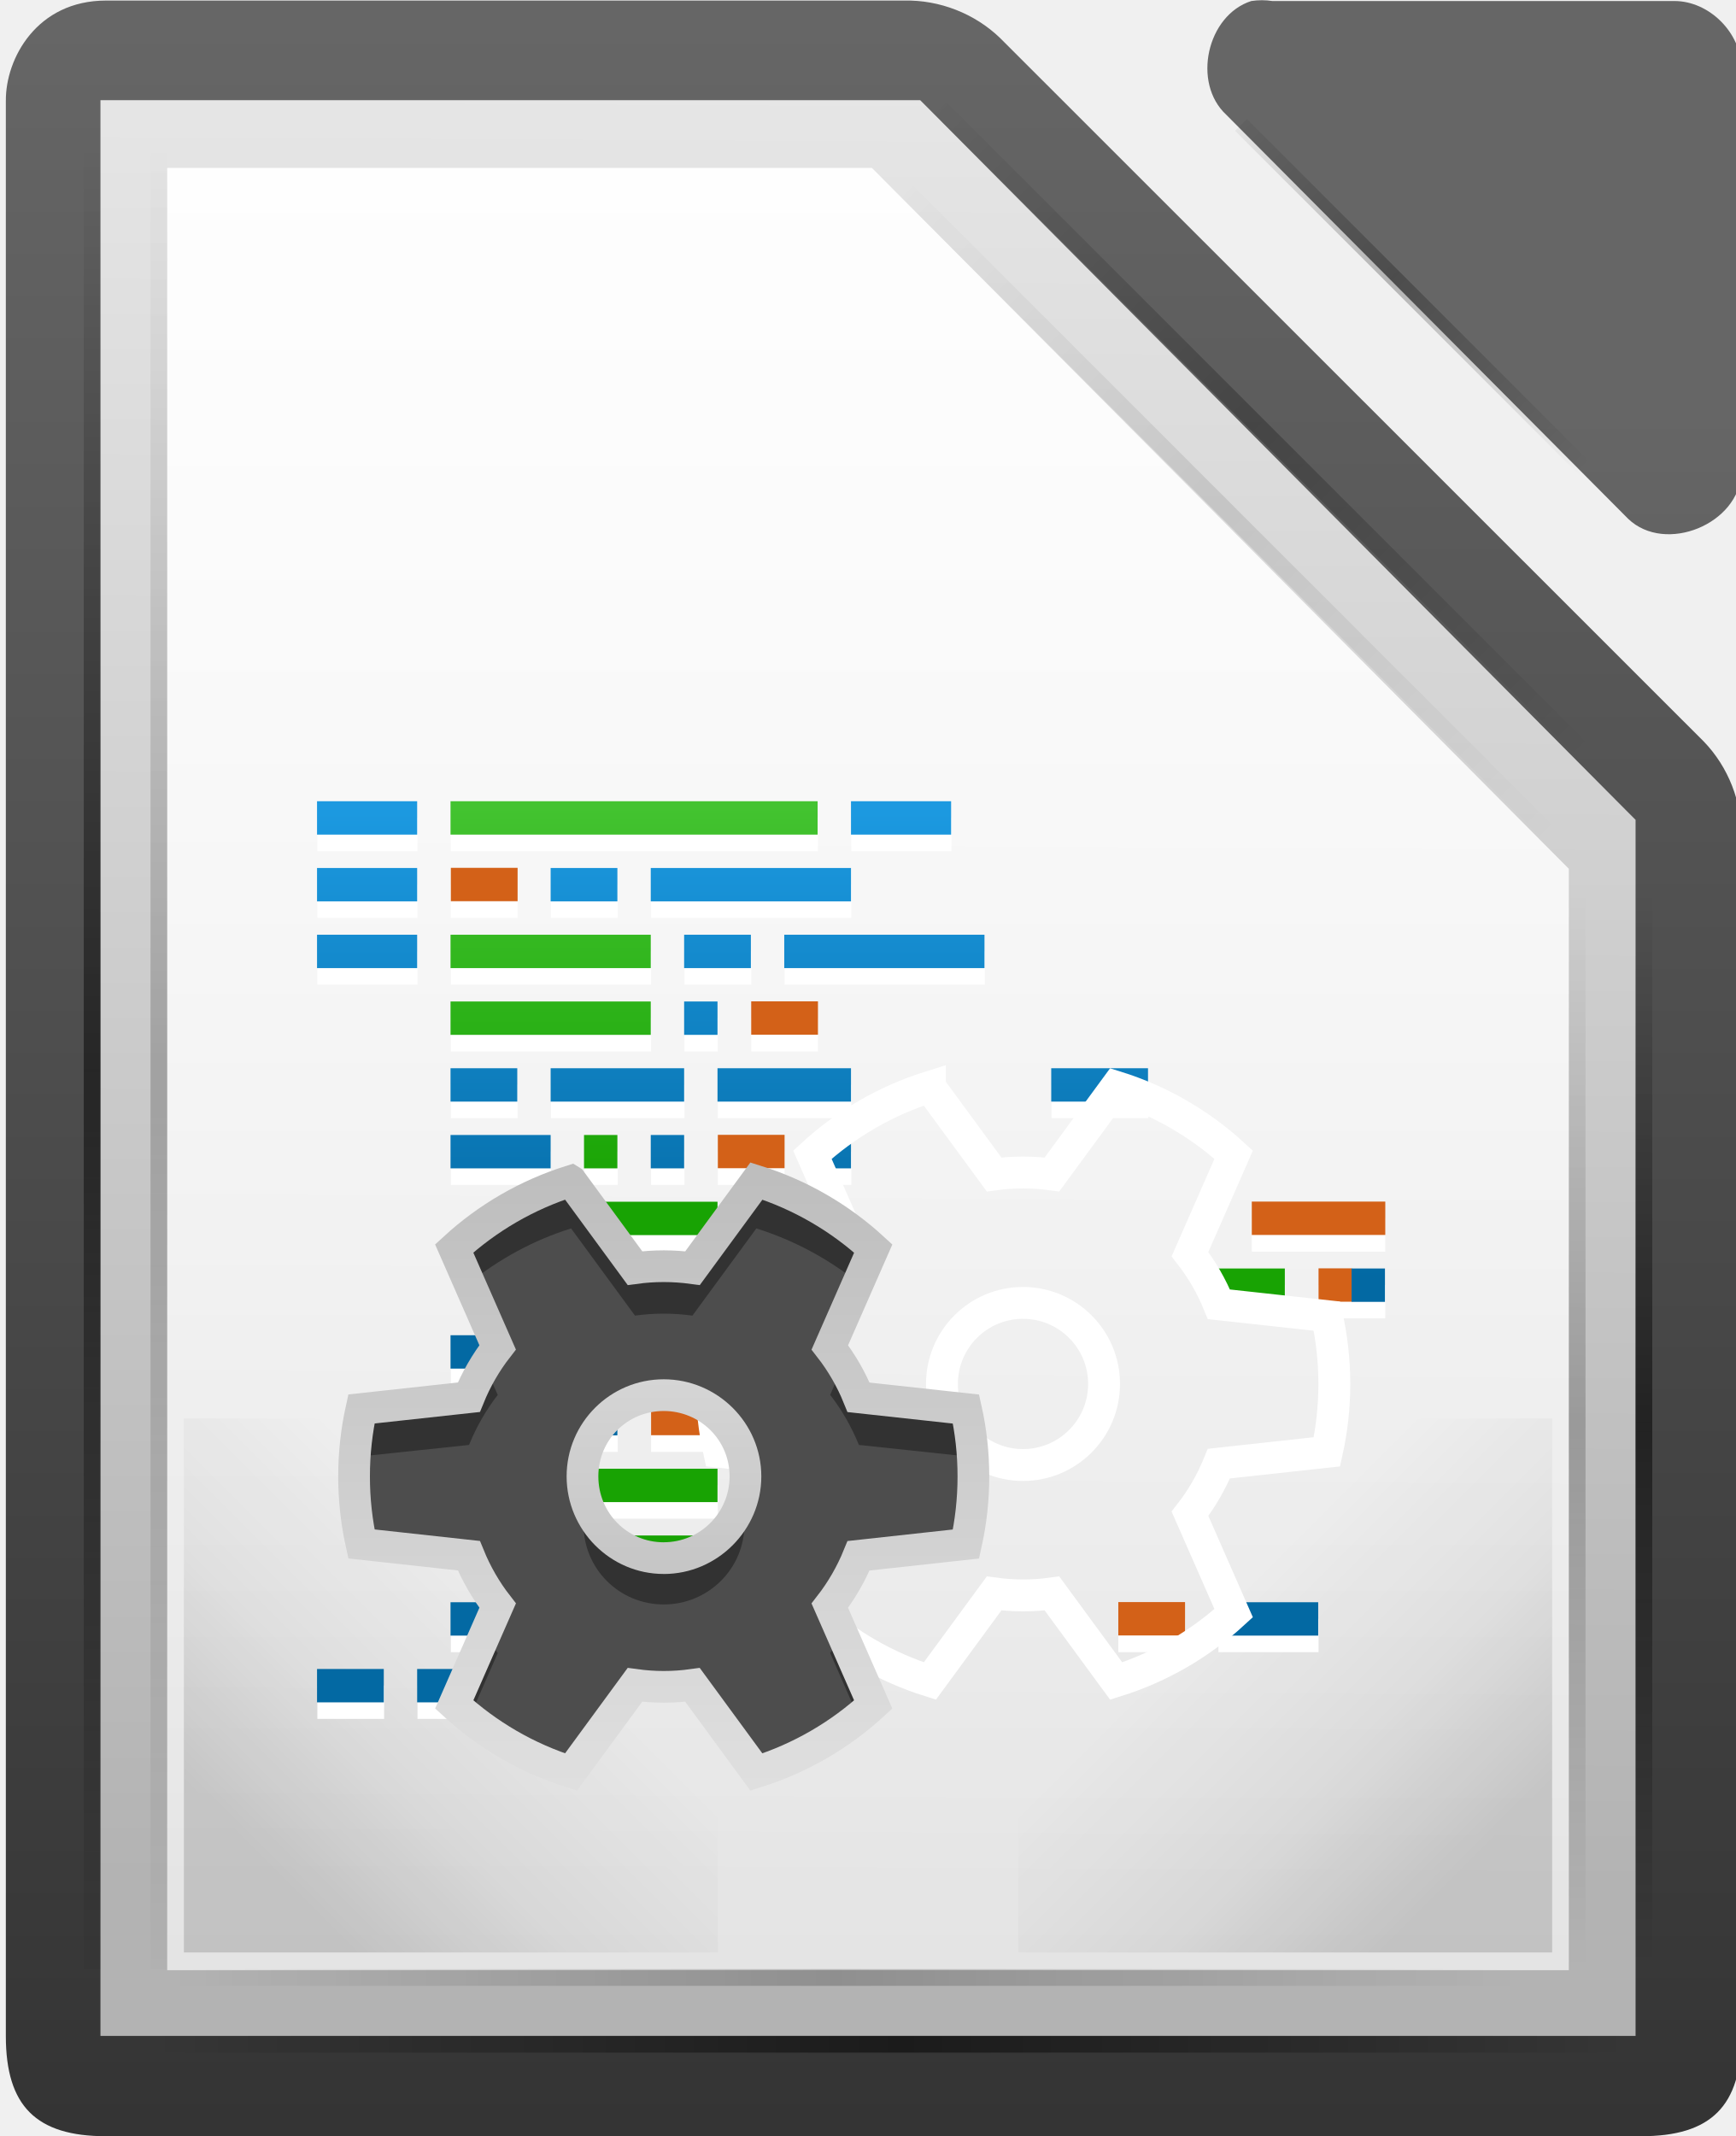
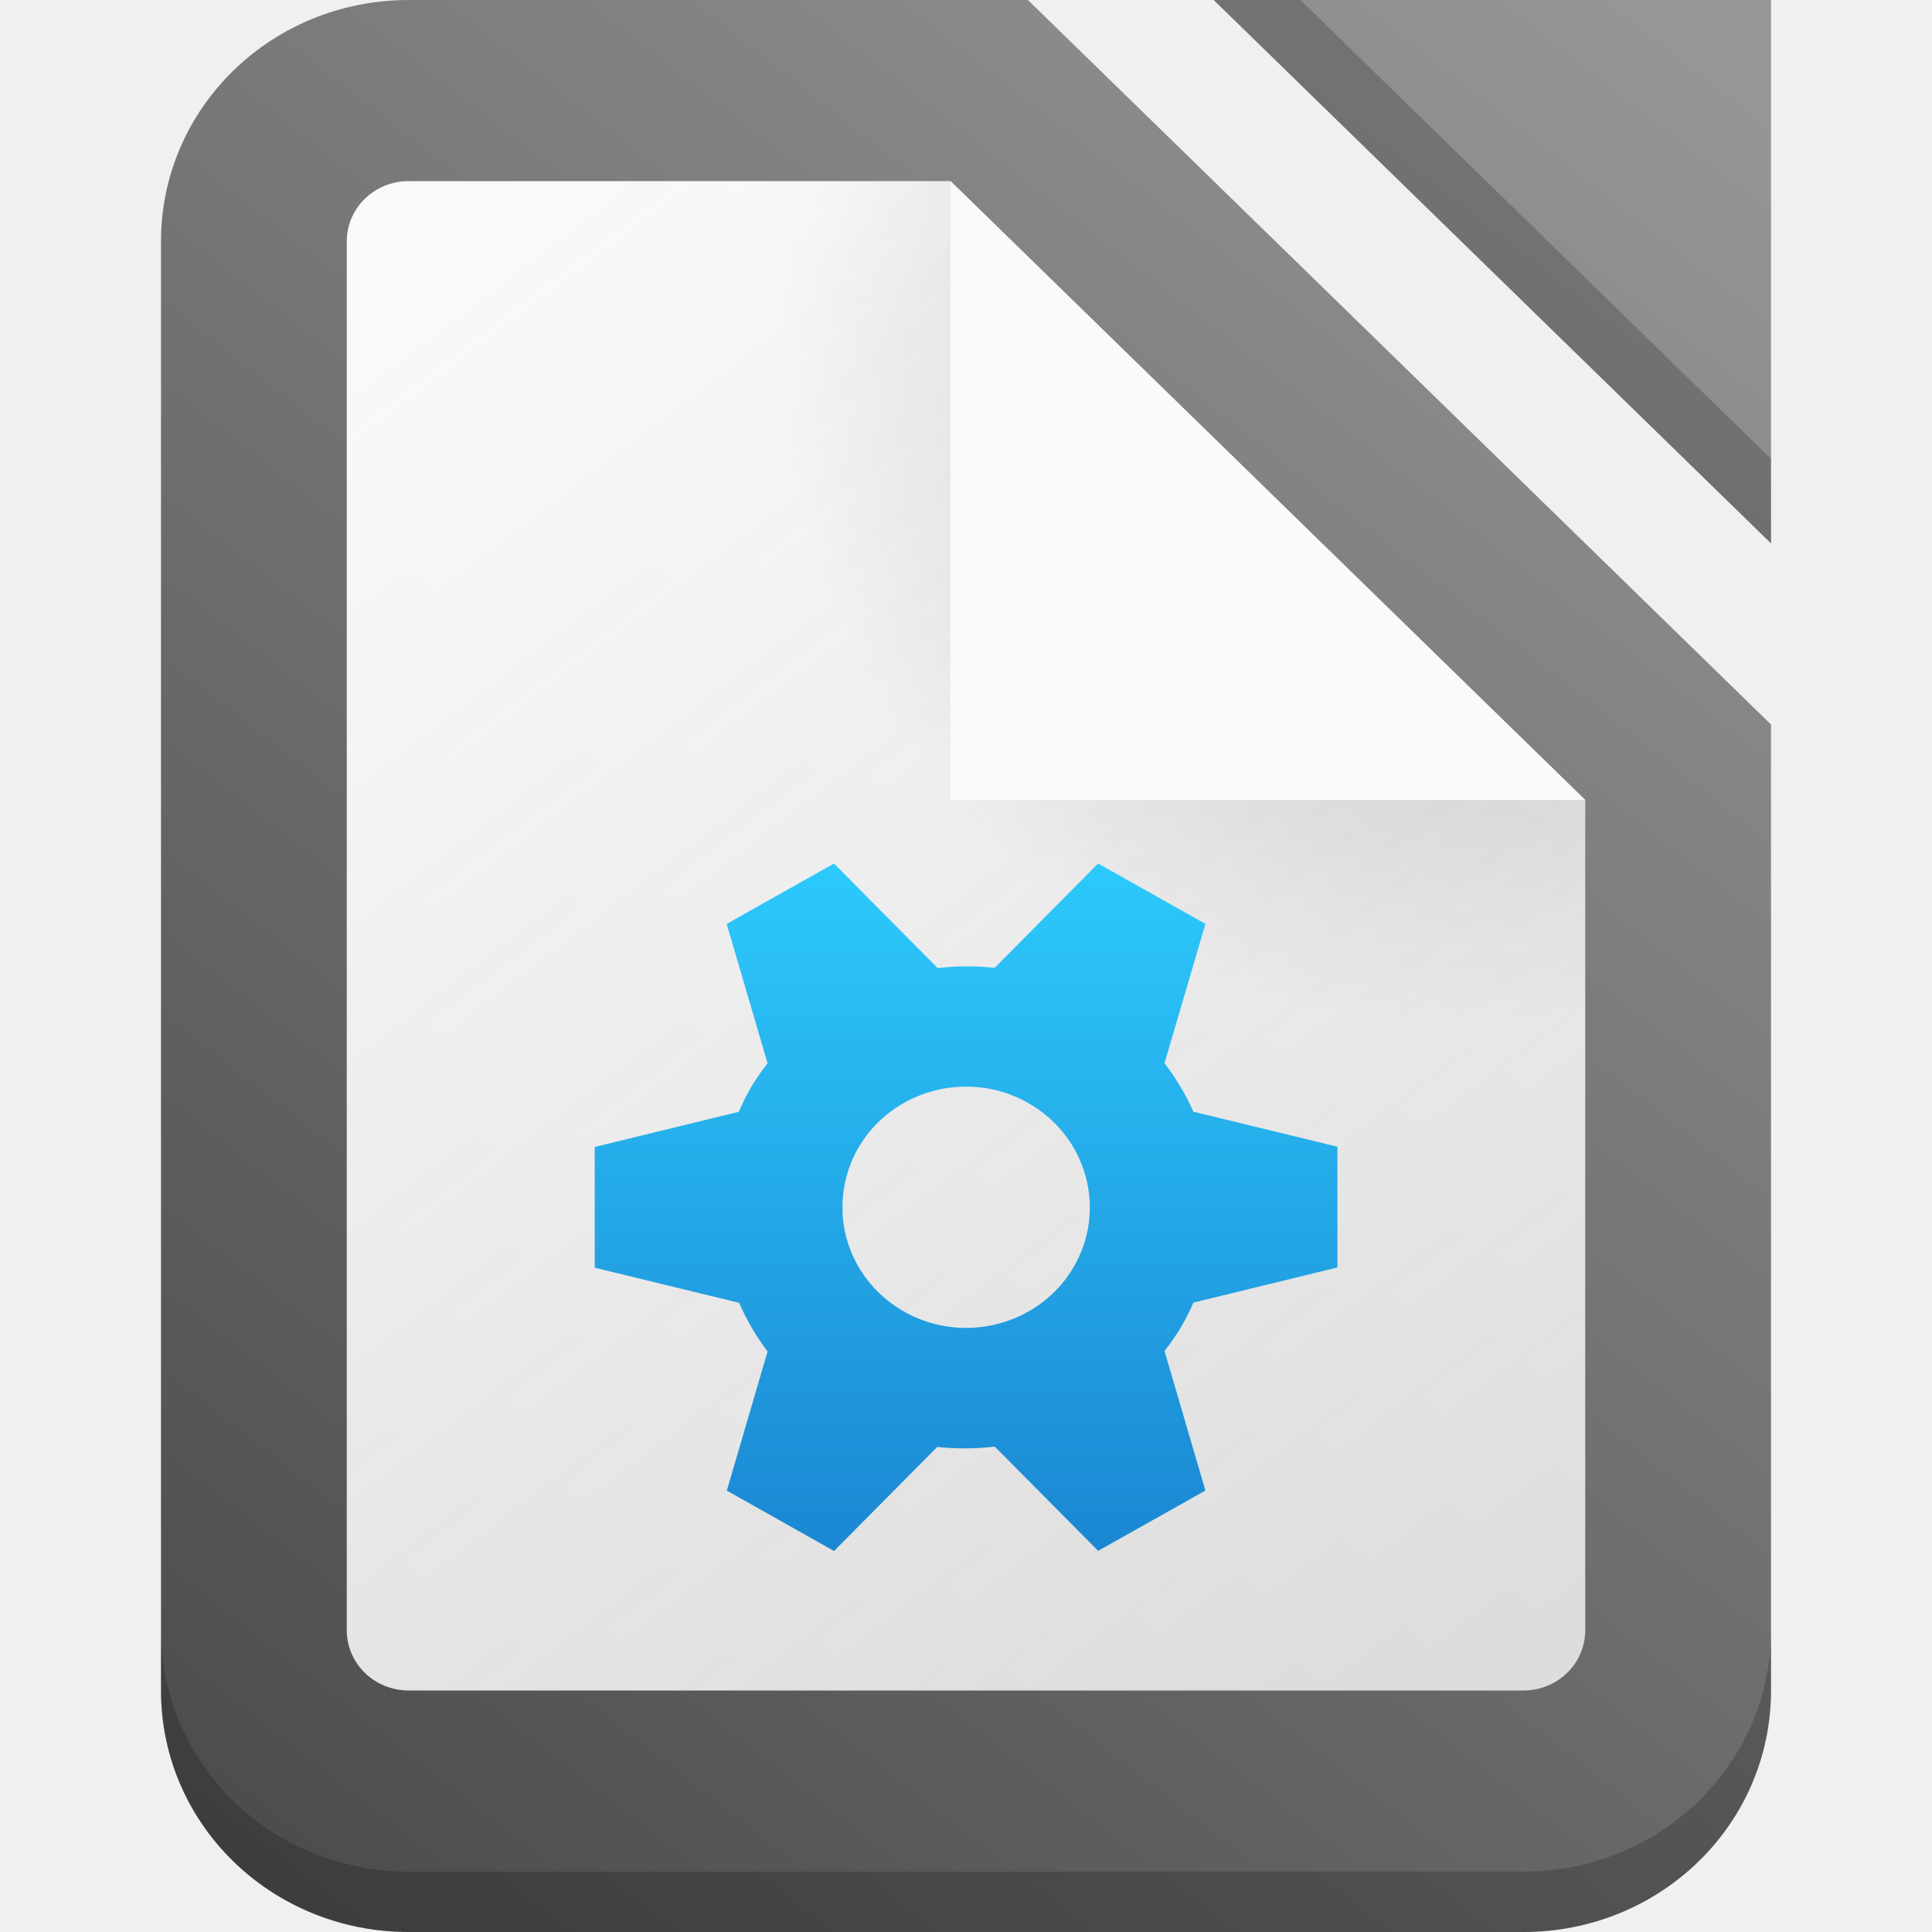
- <svg xmlns="http://www.w3.org/2000/svg" xmlns:xlink="http://www.w3.org/1999/xlink" width="208" height="256">
+ <svg xmlns="http://www.w3.org/2000/svg" width="24" height="24" version="1.1" viewBox="0 0 24 24">
  <defs>
-     <linearGradient id="aa">
-       <stop offset="0" stop-color="#43C330" />
-       <stop offset="1" stop-color="#18A303" />
+     <linearGradient id="c" x1="4" x2="28" y1="31" y2="1" gradientUnits="userSpaceOnUse">
+       <stop stop-color="#4b4b4b" offset="0" />
+       <stop stop-color="#969696" offset="1" />
    </linearGradient>
-     <linearGradient id="g">
-       <stop offset="0" stop-color="#B3B3B3" />
-       <stop offset="1" stop-color="#E6E6E6" />
+     <linearGradient id="b" x1="25" x2="7" y1="27" y2="4" gradientUnits="userSpaceOnUse">
+       <stop stop-color="#fafafa" stop-opacity=".797" offset="0" />
+       <stop stop-color="#fafafa" offset="1" />
    </linearGradient>
-     <linearGradient id="z">
-       <stop offset="0" stop-color="#FFF" />
-       <stop offset="1" stop-color="#00A0FC" stop-opacity="0" />
+     <radialGradient id="a" cx="24" cy="6" r="11" gradientTransform="rotate(180,24,6)" gradientUnits="userSpaceOnUse">
+       <stop stop-opacity=".202" offset="0" />
+       <stop stop-opacity="0" offset="1" />
+     </radialGradient>
+     <linearGradient id="d" x1="16" x2="16" y1="26" y2="14" gradientTransform="matrix(.76923 0 0 .75 -.30769 0)" gradientUnits="userSpaceOnUse">
+       <stop stop-color="#1a85d1" offset="0" />
+       <stop stop-color="#2dcbfd" offset="1" />
    </linearGradient>
-     <linearGradient id="x">
-       <stop offset="0" stop-color="#1C99E0" />
-       <stop offset="1" stop-color="#035482" />
-     </linearGradient>
-     <linearGradient id="A">
-       <stop offset="0" stop-color="#AADCF7" />
-       <stop offset="1" stop-color="#AADCF7" stop-opacity="0" />
-     </linearGradient>
-     <linearGradient id="ae">
-       <stop offset="0" stop-color="#FFF" stop-opacity=".65" />
-       <stop offset="1" stop-color="#FFF" stop-opacity=".949" />
-     </linearGradient>
-     <linearGradient id="e">
-       <stop offset="0" />
-       <stop offset="1" stop-color="#4D4D4D" />
-     </linearGradient>
-     <linearGradient id="ac">
-       <stop offset="0" stop-opacity="0" />
-       <stop offset=".493" />
-       <stop offset="1" stop-opacity="0" />
-     </linearGradient>
-     <linearGradient id="ab">
-       <stop offset="0" />
-       <stop offset=".455" stop-opacity=".361" />
-       <stop offset="1" stop-opacity="0" />
-     </linearGradient>
-     <linearGradient id="a">
-       <stop offset="0" stop-color="#18A303" />
-       <stop offset="1" stop-color="#106802" />
-     </linearGradient>
-     <linearGradient id="f">
-       <stop offset="0" stop-color="#666" />
-       <stop offset="1" stop-color="#333" />
-     </linearGradient>
-     <linearGradient id="af">
-       <stop offset="0" stop-color="#B3B3B3" />
-       <stop offset="1" stop-color="#E6E6E6" />
-     </linearGradient>
-     <linearGradient id="y">
-       <stop offset="0" stop-color="#63BBEE" />
-       <stop offset="1" stop-color="#AADCF7" />
-     </linearGradient>
-     <linearGradient id="h">
-       <stop offset="0" stop-color="gray" />
-       <stop offset="1" stop-color="#4D4D4D" />
-     </linearGradient>
-     <linearGradient id="Y">
-       <stop offset="0" stop-color="#1C99E0" />
-       <stop offset="1" stop-color="#0369A3" />
-     </linearGradient>
-     <linearGradient id="Z">
-       <stop offset="0" stop-color="#0369A3" />
-       <stop offset="1" stop-color="#023F62" />
-     </linearGradient>
-     <linearGradient id="ad">
-       <stop offset="0" stop-opacity="0" />
-       <stop offset=".493" />
-       <stop offset="1" stop-opacity="0" />
-     </linearGradient>
-     <linearGradient id="b">
-       <stop offset="0" stop-color="#A33E03" />
-       <stop offset="1" stop-color="#622502" />
-     </linearGradient>
-     <linearGradient id="c">
-       <stop offset="0" stop-color="#C99C00" />
-       <stop offset="1" stop-color="#876900" />
-     </linearGradient>
-     <linearGradient id="d">
-       <stop offset="0" stop-color="#8E03A3" />
-       <stop offset="1" stop-color="#530260" />
-     </linearGradient>
-     <linearGradient id="i">
-       <stop offset="0" stop-color="#0369A3" />
-       <stop offset="1" stop-color="#023F62" />
-     </linearGradient>
-     <linearGradient id="j">
-       <stop offset="0" stop-color="#0369A3" />
-       <stop offset="1" stop-color="#023F62" />
-     </linearGradient>
-     <linearGradient id="n">
-       <stop offset="0" stop-color="#666" />
-       <stop offset="1" stop-color="#333" />
-     </linearGradient>
-     <linearGradient id="k">
-       <stop offset="0" stop-color="#666" />
-       <stop offset="1" stop-color="#333" />
-     </linearGradient>
-     <linearGradient id="l">
-       <stop offset="0" stop-color="#0369A3" />
-       <stop offset="1" stop-color="#023F62" />
-     </linearGradient>
-     <linearGradient id="m">
-       <stop offset="0" stop-color="#0369A3" />
-       <stop offset="1" stop-color="#023F62" />
-     </linearGradient>
-     <linearGradient id="o">
-       <stop offset="0" stop-color="#18A303" />
-       <stop offset="1" stop-color="#106802" />
-     </linearGradient>
-     <linearGradient id="p">
-       <stop offset="0" stop-color="#A33E03" />
-       <stop offset="1" stop-color="#622502" />
-     </linearGradient>
-     <linearGradient id="t">
-       <stop offset="0" stop-color="#0369A3" />
-       <stop offset="1" stop-color="#023F62" />
-     </linearGradient>
-     <linearGradient id="r">
-       <stop offset="0" stop-color="#0369A3" />
-       <stop offset="1" stop-color="#023F62" />
-     </linearGradient>
-     <linearGradient id="s">
-       <stop offset="0" stop-color="#666" />
-       <stop offset="1" stop-color="#333" />
-     </linearGradient>
-     <linearGradient id="q">
-       <stop offset="0" stop-color="#666" />
-       <stop offset="1" stop-color="#333" />
-     </linearGradient>
-     <linearGradient id="u">
-       <stop offset="0" stop-color="#666" />
-       <stop offset="1" stop-color="#333" />
-     </linearGradient>
-     <linearGradient id="w">
-       <stop offset="0" stop-color="#323232" />
-       <stop offset="1" stop-color="#535353" />
-     </linearGradient>
-     <linearGradient id="v">
-       <stop offset="0" stop-color="#323232" />
-       <stop offset="1" stop-color="#535353" />
-     </linearGradient>
-     <linearGradient id="B">
-       <stop offset="0" stop-color="#FFF" stop-opacity=".588" />
-       <stop offset="1" stop-color="#FFF" stop-opacity=".863" />
-     </linearGradient>
-     <linearGradient id="C">
-       <stop offset="0" stop-color="gray" />
-       <stop offset="1" stop-color="#4D4D4D" />
-     </linearGradient>
-     <linearGradient id="D">
-       <stop offset="0" stop-color="gray" />
-       <stop offset="1" stop-color="#4D4D4D" />
-     </linearGradient>
-     <linearGradient id="E">
-       <stop offset="0" stop-color="#FFF" stop-opacity=".588" />
-       <stop offset="1" stop-color="#FFF" stop-opacity=".863" />
-     </linearGradient>
-     <linearGradient id="F">
-       <stop offset="0" stop-color="#B3B3B3" />
-       <stop offset="1" stop-color="#E6E6E6" />
-     </linearGradient>
-     <linearGradient id="G">
-       <stop offset="0" stop-color="#B3B3B3" />
-       <stop offset="1" stop-color="#E6E6E6" />
-     </linearGradient>
-     <linearGradient id="H">
-       <stop offset="0" stop-color="#B3B3B3" />
-       <stop offset="1" stop-color="#E6E6E6" />
-     </linearGradient>
-     <linearGradient id="I">
-       <stop offset="0" stop-color="#B3B3B3" />
-       <stop offset="1" stop-color="#E6E6E6" />
-     </linearGradient>
-     <linearGradient id="J">
-       <stop offset="0" stop-color="#B3B3B3" />
-       <stop offset="1" stop-color="#E6E6E6" />
-     </linearGradient>
-     <linearGradient id="K">
-       <stop offset="0" stop-color="#B3B3B3" />
-       <stop offset="1" stop-color="#E6E6E6" />
-     </linearGradient>
-     <linearGradient id="L">
-       <stop offset="0" stop-color="#B3B3B3" />
-       <stop offset="1" stop-color="#E6E6E6" />
-     </linearGradient>
-     <linearGradient id="M">
-       <stop offset="0" stop-color="gray" />
-       <stop offset="1" stop-color="#4D4D4D" />
-     </linearGradient>
-     <linearGradient id="N">
-       <stop offset="0" stop-color="gray" />
-       <stop offset="1" stop-color="#4D4D4D" />
-     </linearGradient>
-     <linearGradient id="O">
-       <stop offset="0" stop-color="#B3B3B3" />
-       <stop offset="1" stop-color="#E6E6E6" />
-     </linearGradient>
-     <linearGradient id="P">
-       <stop offset="0" stop-color="#B3B3B3" />
-       <stop offset="1" stop-color="#E6E6E6" />
-     </linearGradient>
-     <linearGradient id="Q">
-       <stop offset="0" stop-color="#B3B3B3" />
-       <stop offset="1" stop-color="#E6E6E6" />
-     </linearGradient>
-     <linearGradient id="R">
-       <stop offset="0" stop-color="#B3B3B3" />
-       <stop offset="1" stop-color="#E6E6E6" />
-     </linearGradient>
-     <linearGradient id="S">
-       <stop offset="0" stop-color="#FFF" stop-opacity=".588" />
-       <stop offset="1" stop-color="#FFF" stop-opacity=".863" />
-     </linearGradient>
-     <linearGradient id="T">
-       <stop offset="0" stop-color="#666" />
-       <stop offset="1" stop-color="#333" />
-     </linearGradient>
-     <linearGradient id="U">
-       <stop offset="0" stop-color="#666" />
-       <stop offset="1" stop-color="#333" />
-     </linearGradient>
-     <linearGradient id="V">
-       <stop offset="0" stop-color="#666" />
-       <stop offset="1" stop-color="#333" />
-     </linearGradient>
-     <linearGradient id="W">
-       <stop offset="0" stop-color="#666" />
-       <stop offset="1" stop-color="#333" />
-     </linearGradient>
-     <linearGradient id="X">
-       <stop offset="0" stop-color="#666" />
-       <stop offset="1" stop-color="#333" />
-     </linearGradient>
-     <linearGradient xlink:href="#Y" id="aY" gradientUnits="userSpaceOnUse" x1="4193.18" y1="-1118.004" x2="4193.18" y2="-1090.056" />
-     <linearGradient xlink:href="#Y" id="aZ" gradientUnits="userSpaceOnUse" x1="4193.18" y1="-1118.004" x2="4193.18" y2="-1090.056" />
-     <linearGradient xlink:href="#Y" id="ba" gradientUnits="userSpaceOnUse" x1="4193.18" y1="-1118.004" x2="4193.18" y2="-1090.056" />
-     <linearGradient xlink:href="#Y" id="bb" gradientUnits="userSpaceOnUse" x1="4193.18" y1="-1118.004" x2="4193.18" y2="-1090.056" />
-     <linearGradient xlink:href="#Y" id="bc" gradientUnits="userSpaceOnUse" x1="4193.18" y1="-1118.004" x2="4193.18" y2="-1090.056" />
-     <linearGradient xlink:href="#Y" id="bd" gradientUnits="userSpaceOnUse" x1="4193.18" y1="-1118.004" x2="4193.18" y2="-1090.056" />
-     <linearGradient xlink:href="#Y" id="be" gradientUnits="userSpaceOnUse" x1="4193.18" y1="-1118.004" x2="4193.18" y2="-1090.056" />
-     <linearGradient xlink:href="#Y" id="bf" gradientUnits="userSpaceOnUse" x1="4193.18" y1="-1118.004" x2="4193.18" y2="-1090.056" />
-     <linearGradient xlink:href="#Y" id="bg" gradientUnits="userSpaceOnUse" x1="4193.18" y1="-1118.004" x2="4193.18" y2="-1090.056" />
-     <linearGradient xlink:href="#Y" id="bh" gradientUnits="userSpaceOnUse" x1="4193.18" y1="-1118.004" x2="4193.18" y2="-1090.056" />
-     <linearGradient xlink:href="#Y" id="bi" gradientUnits="userSpaceOnUse" x1="4193.18" y1="-1118.004" x2="4193.18" y2="-1090.056" />
-     <linearGradient xlink:href="#Y" id="bj" gradientUnits="userSpaceOnUse" x1="4193.18" y1="-1118.004" x2="4193.18" y2="-1090.056" />
-     <linearGradient xlink:href="#Y" id="bk" gradientUnits="userSpaceOnUse" x1="4193.18" y1="-1118.004" x2="4193.18" y2="-1090.056" />
-     <linearGradient xlink:href="#Y" id="bl" gradientUnits="userSpaceOnUse" x1="4193.18" y1="-1118.004" x2="4193.18" y2="-1090.056" />
-     <linearGradient xlink:href="#Y" id="bm" gradientUnits="userSpaceOnUse" x1="4193.18" y1="-1118.004" x2="4193.18" y2="-1090.056" />
-     <linearGradient xlink:href="#Y" id="bn" gradientUnits="userSpaceOnUse" x1="4193.18" y1="-1118.004" x2="4193.18" y2="-1090.056" />
-     <linearGradient xlink:href="#Y" id="bo" gradientUnits="userSpaceOnUse" x1="4193.18" y1="-1118.004" x2="4193.18" y2="-1090.056" />
-     <linearGradient xlink:href="#Y" id="bp" gradientUnits="userSpaceOnUse" x1="4193.18" y1="-1118.004" x2="4193.18" y2="-1090.056" />
-     <linearGradient xlink:href="#Y" id="bq" gradientUnits="userSpaceOnUse" x1="4193.18" y1="-1118.004" x2="4193.18" y2="-1090.056" />
-     <linearGradient xlink:href="#Y" id="br" gradientUnits="userSpaceOnUse" x1="4193.18" y1="-1118.004" x2="4193.18" y2="-1090.056" />
-     <linearGradient xlink:href="#Y" id="bs" gradientUnits="userSpaceOnUse" x1="4193.18" y1="-1118.004" x2="4193.18" y2="-1090.056" />
-     <linearGradient xlink:href="#Y" id="bt" gradientUnits="userSpaceOnUse" x1="4193.18" y1="-1118.004" x2="4193.18" y2="-1090.056" />
-     <linearGradient xlink:href="#Y" id="bu" gradientUnits="userSpaceOnUse" x1="4193.18" y1="-1118.004" x2="4193.18" y2="-1090.056" />
-     <linearGradient xlink:href="#Y" id="bv" gradientUnits="userSpaceOnUse" x1="4193.18" y1="-1118.004" x2="4193.18" y2="-1090.056" />
-     <linearGradient xlink:href="#Y" id="bw" gradientUnits="userSpaceOnUse" x1="4193.18" y1="-1118.004" x2="4193.18" y2="-1090.056" />
-     <linearGradient xlink:href="#Y" id="bx" gradientUnits="userSpaceOnUse" x1="4193.18" y1="-1118.004" x2="4193.18" y2="-1090.056" />
-     <linearGradient xlink:href="#Y" id="by" gradientUnits="userSpaceOnUse" x1="4193.18" y1="-1118.004" x2="4193.18" y2="-1090.056" />
-     <linearGradient xlink:href="#Y" id="bz" gradientUnits="userSpaceOnUse" x1="4193.18" y1="-1118.004" x2="4193.18" y2="-1090.056" />
-     <linearGradient xlink:href="#Y" id="aX" gradientUnits="userSpaceOnUse" x1="4193.18" y1="-1118.004" x2="4193.18" y2="-1090.056" />
-     <linearGradient xlink:href="#Z" id="aW" gradientUnits="userSpaceOnUse" gradientTransform="matrix(.2 0 0 1 4159.4 -524.2)" x1="370" y1="-985.763" x2="370" y2="-933.638" />
-     <linearGradient xlink:href="#aa" id="aL" gradientUnits="userSpaceOnUse" x1="4179.038" y1="-1118.358" x2="4179.038" y2="-1094.717" />
-     <linearGradient xlink:href="#aa" id="aM" gradientUnits="userSpaceOnUse" x1="4179.038" y1="-1118.358" x2="4179.038" y2="-1094.717" />
-     <linearGradient xlink:href="#aa" id="aN" gradientUnits="userSpaceOnUse" x1="4179.038" y1="-1118.358" x2="4179.038" y2="-1094.717" />
-     <linearGradient xlink:href="#aa" id="aO" gradientUnits="userSpaceOnUse" x1="4179.038" y1="-1118.358" x2="4179.038" y2="-1094.717" />
-     <linearGradient xlink:href="#aa" id="aP" gradientUnits="userSpaceOnUse" x1="4179.038" y1="-1118.358" x2="4179.038" y2="-1094.717" />
-     <linearGradient xlink:href="#aa" id="aQ" gradientUnits="userSpaceOnUse" x1="4179.038" y1="-1118.358" x2="4179.038" y2="-1094.717" />
-     <linearGradient xlink:href="#aa" id="aR" gradientUnits="userSpaceOnUse" x1="4179.038" y1="-1118.358" x2="4179.038" y2="-1094.717" />
-     <linearGradient xlink:href="#aa" id="aS" gradientUnits="userSpaceOnUse" x1="4179.038" y1="-1118.358" x2="4179.038" y2="-1094.717" />
-     <linearGradient xlink:href="#aa" id="aT" gradientUnits="userSpaceOnUse" x1="4179.038" y1="-1118.358" x2="4179.038" y2="-1094.717" />
-     <linearGradient xlink:href="#aa" id="aU" gradientUnits="userSpaceOnUse" x1="4179.038" y1="-1118.358" x2="4179.038" y2="-1094.717" />
-     <linearGradient xlink:href="#aa" id="aV" gradientUnits="userSpaceOnUse" x1="4179.038" y1="-1118.358" x2="4179.038" y2="-1094.717" />
-     <linearGradient xlink:href="#aa" id="aK" gradientUnits="userSpaceOnUse" x1="4179.038" y1="-1118.358" x2="4179.038" y2="-1094.717" />
-     <linearGradient xlink:href="#ab" id="aJ" gradientUnits="userSpaceOnUse" gradientTransform="matrix(.8 0 0 .8 4219 -529)" x1="152" y1="-1192.638" x2="113.882" y2="-1230.756" />
-     <linearGradient xlink:href="#ac" id="aI" gradientUnits="userSpaceOnUse" gradientTransform="matrix(.8 0 0 2 -1573.2 -1960.4)" x1="-17" y1="-1194.638" x2="144" y2="-1194.638" />
-     <linearGradient xlink:href="#ac" id="aH" gradientUnits="userSpaceOnUse" gradientTransform="matrix(.8 0 0 2 -1573.2 -1952.4)" x1="-17" y1="-1194.638" x2="144" y2="-1194.638" />
-     <linearGradient xlink:href="#ac" id="aG" gradientUnits="userSpaceOnUse" gradientTransform="matrix(1.4 0 0 2 -1652.8 -1782.4)" x1="-17" y1="-1194.638" x2="144" y2="-1194.638" />
-     <linearGradient xlink:href="#ac" id="aF" gradientUnits="userSpaceOnUse" gradientTransform="matrix(1 0 0 2 4189.4 931.5)" x1="-17" y1="-1194.638" x2="144" y2="-1194.638" />
-     <linearGradient xlink:href="#ad" id="aE" gradientUnits="userSpaceOnUse" gradientTransform="matrix(.7 .7 -1.4 1.4 2548.2 -5.5)" x1="30.744" y1="-1194.638" x2="144" y2="-1194.638" />
-     <linearGradient xlink:href="#ab" id="aD" gradientUnits="userSpaceOnUse" gradientTransform="matrix(.8 0 0 .8 -4292.3 -529)" x1="152" y1="-1192.638" x2="113.882" y2="-1230.756" />
-     <linearGradient xlink:href="#ac" id="aC" gradientUnits="userSpaceOnUse" gradientTransform="matrix(1.1 0 0 2 -4328.2 3837)" x1="-17" y1="-1194.638" x2="144" y2="-1194.638" />
-     <linearGradient xlink:href="#ac" id="aB" gradientUnits="userSpaceOnUse" gradientTransform="matrix(1.4 0 0 2 -1652.8 -1774.4)" x1="-17" y1="-1194.638" x2="144" y2="-1194.638" />
-     <linearGradient xlink:href="#ac" id="aA" gradientUnits="userSpaceOnUse" gradientTransform="matrix(.7 .7 -1.4 1.4 2552.2 -15.5)" x1="30.744" y1="-1194.638" x2="144" y2="-1194.638" />
-     <linearGradient xlink:href="#ac" id="az" gradientUnits="userSpaceOnUse" gradientTransform="matrix(.7 .7 -1.4 1.4 2552.2 -49.5)" x1="78.822" y1="-1194.638" x2="144" y2="-1194.638" />
-     <linearGradient xlink:href="#ae" id="ay" gradientUnits="userSpaceOnUse" gradientTransform="matrix(8 0 0 8 2503.6 4583.3)" x1="209.063" y1="-755.388" x2="209.063" y2="-781.623" />
-     <linearGradient xlink:href="#af" id="ax" gradientUnits="userSpaceOnUse" gradientTransform="matrix(16 0 0 16 -513.6 -5573.6)" x1="294.343" y1="256.581" x2="294.418" y2="243.139" />
-     <linearGradient xlink:href="#f" id="av" gradientUnits="userSpaceOnUse" gradientTransform="matrix(8 0 0 8 2729.9 -8976.3)" x1="121.306" y1="976.378" x2="121.306" y2="992.424" />
-     <linearGradient xlink:href="#f" id="aw" gradientUnits="userSpaceOnUse" gradientTransform="matrix(8 0 0 8.1 2717.9 -9050.3)" x1="110.969" y1="976.3" x2="110.969" y2="992.375" />
-     <radialGradient xlink:href="#h" id="bA" gradientUnits="userSpaceOnUse" gradientTransform="matrix(.9 0 0 .9 239.9 -1970.8)" cx="4323.673" cy="680.79" fx="4323.673" fy="680.79" r="20.959" />
-     <linearGradient xlink:href="#g" id="bB" gradientUnits="userSpaceOnUse" gradientTransform="matrix(1 0 0 -1 69.9 -2455.3)" x1="4195.832" y1="-1105.1" x2="4195.832" y2="-1064.963" />
-     <linearGradient gradientTransform="translate(-30.2 -287.3)" xlink:href="#g" id="bC" x1="4296.607" y1="-1115.3" x2="4296.607" y2="-1055.71" gradientUnits="userSpaceOnUse" />
-     <linearGradient xlink:href="#a" id="at" gradientUnits="userSpaceOnUse" x1="475" y1="-895.638" x2="475" y2="-848.638" />
  </defs>
-   <g transform="translate(-4151.6 1693.8)">
-     <use xlink:href="#au" transform="translate(1571)" width="5033" height="1085" opacity=".75" />
-     <text y="-1109.14" x="382.125" font-size="8" font-family="Sans" />
+   <g transform="matrix(.76923 0 0 .75 -.30769 0)" fill-rule="evenodd">
+     <path d="m7 0c-2.216 0-4 1.784-4 4v24c0 2.216 1.784 4 4 4h18c2.216 0 4-1.784 4-4v-16l-12-12zm13 0 9 9v-9z" fill="url(#c)" stroke-linecap="square" />
+     <g stroke-linecap="square">
+       <path d="m3 27v1c0 2.216 1.784 4 4 4h18c2.216 0 4-1.784 4-4v-1c0 2.216-1.784 4-4 4h-18c-2.216 0-4-1.784-4-4z" fill-opacity=".199" />
+       <path d="m20 0h1.4l7.6 7.6v1.4z" fill-opacity=".201" />
+     </g>
+     <path d="m7 3c-0.554 0-1 0.446-1 1v23c0 0.554 0.446 1 1 1h18c0.554 0 1-0.446 1-1v-13.75l-10.25-10.25z" fill="url(#b)" />
+     <path d="m13.424 3a11 11 0 0 0-0.424 3 11 11 0 0 0 11 11 11 11 0 0 0 2-0.205v-3.545l-10.25-10.25h-2.326z" fill="url(#a)" fill-rule="evenodd" stroke-linecap="square" stroke-width="2" />
+     <path d="m15.75 3 10.25 10.25h-10.25z" fill="#fafafa" />
  </g>
-   <g font-family="Andale Mono">
-     <path d="M3618-1160.617v115.98c.002 4.19 1.813 6 6.002 6h92.007c4.188 0 6-1.81 6-6v-71.826c.047-2.112-.78-4.23-2.25-5.75l-42.168-42.153c-1.518-1.47-3.637-2.298-5.75-2.25h-47.84c-4.152 0-6.02 3.486-6 6z" style="line-height:normal;text-indent:0pt;text-align:start;text-decoration-line:none;text-transform:none" overflow="visible" fill="url(#av)" transform="matrix(2 0 0 2 -7235.3 2333.3)" />
-     <path d="M3692.642-1166.59c-2.663.853-3.56 4.907-1.506 6.813l24.097 24.224c2.227 2.12 6.66.306 6.778-2.776v-24.223c0-2.113-1.912-4.036-4.015-4.037h-24.098c-.415-.064-.84-.064-1.255 0z" style="line-height:normal;text-indent:0pt;text-align:start;text-decoration-line:none;text-transform:none" overflow="visible" fill="url(#aw)" transform="matrix(2 0 0 2 -7235.3 2333.3)" />
-   </g>
-   <path d="M4163.64-1681.795v232h184v-145.75l-1.25-1.25-83.5-84-1-1h-98.25z" style="line-height:normal;text-indent:0pt;text-align:start;text-decoration-line:none;text-transform:none" font-family="Andale Mono" overflow="visible" fill="url(#ax)" transform="translate(-4151.6 1693.8)" />
-   <path d="M4171.64-1673.674h84.47l83.53 84v132h-168v-216z" fill="url(#ay)" transform="translate(-4151.6 1693.8)" />
-   <path d="M4301.054-1679.534l47.324 47.324-1.414 1.415-47.324-47.325 1.414-1.414z" overflow="visible" opacity=".25" fill="url(#az)" transform="translate(-4151.6 1693.8)" />
-   <path d="M4265.054-1681.534l83.324 83.324-1.414 1.415-83.324-83.325 1.414-1.414z" overflow="visible" opacity=".25" fill="url(#aA)" transform="translate(-4151.6 1693.8)" />
-   <path transform="rotate(90 -2922.7 -1228.9)" overflow="visible" opacity=".5" fill="url(#aB)" d="M-1675.796-4163.64h218v2h-218z" />
-   <path transform="rotate(180 -2075.8 846.9)" overflow="visible" opacity=".5" fill="url(#aC)" d="M-4347.64 1447.795h184v2h-184z" />
-   <path transform="matrix(-1 0 0 1 -4151.6 1693.8)" overflow="visible" opacity=".15" fill="url(#aD)" d="M-4237.64-1523.796h64v64h-64z" />
-   <path d="M4261.054-1671.534l83.324 83.324-1.414 1.415-83.324-83.325 1.414-1.414z" overflow="visible" opacity=".1" fill="url(#aE)" transform="translate(-4151.6 1693.8)" />
-   <path overflow="visible" opacity=".2" fill="url(#aF)" d="M4171.64-1457.796h167.994v2H4171.64z" transform="translate(-4151.6 1693.8)" />
-   <path transform="rotate(90 -2922.7 -1228.9)" overflow="visible" opacity=".2" fill="url(#aG)" d="M-1675.796-4171.64h218v2h-218z" />
-   <path transform="rotate(90 -2922.7 -1228.9)" overflow="visible" opacity=".2" fill="url(#aH)" d="M-1586.795-4341.64h129v2h-129z" />
-   <path transform="rotate(90 -2922.7 -1228.9)" overflow="visible" opacity=".5" fill="url(#aI)" d="M-1586.795-4349.64h129v2h-129z" />
-   <path overflow="visible" opacity=".15" fill="url(#aJ)" d="M4273.64-1523.796h64v64h-64z" transform="translate(-4151.6 1693.8)" />
-   <path overflow="visible" fill="#fff" d="M94.04 114.01h24v4h-24zM38.04 98.01h12v4h-12zM54.04 98.01h44v4h-44zM102.04 98.01h12v4h-12zM38.04 106.01h12v4h-12zM54.04 106.01h8v4h-8zM66.04 106.01h8v4h-8zM78.04 106.01h24v4h-24zM38.04 114.01h12v4h-12zM54.04 114.01h24v4h-24zM82.04 114.01h8v4h-8zM54.04 122.01h24v4h-24zM70.04 146.01h16v4h-16zM78.04 138.01h4v4h-4zM90.04 122.01h8v4h-8zM54.04 130.01h8v4h-8zM66.04 130.01h16v4h-16zM86.04 130.01h16v4h-16zM126.04 130.01h11.6v4h-11.6zM54.04 138.01h12v4h-12zM70.04 138.01h4v4h-4zM98.04 138.01h4v4h-4zM86.04 138.01h8v4h-8zM82.04 122.01h4v4h-4zM90.04 146.005h4v4h-4zM70.04 154.01h16v4h-16zM150.04 146.01h16v4h-16zM162.04 154.01h4v4h-4zM158.04 154.01h4v4h-4zM146.04 154.01h8v4h-8zM54.04 162.01h16v4h-16zM74.04 162.01h4v4h-4zM54.04 170.01h4v4h-4zM70.04 170.01h4v4h-4zM62.04 170.01h4v4h-4zM78.04 170.01h8v4h-8zM70.04 178.01h16v4h-16zM90.04 178.01h4v4h-4zM70.04 186.01h16v4h-16zM90.04 186.01h4v4h-4zM54.04 194.01h8v4h-8zM66.04 194.01h4v4h-4zM38.04 202.01h8v4h-8zM50.04 202.01h8v4h-8zM86.04 194.01h12v4h-12zM74.04 194.01h8v4h-8zM146.04 194.01h12v4h-12zM134.04 194.01h8v4h-8z" />
-   <path overflow="visible" fill="#d36118" d="M54.04 104.01h8v4h-8zM90.04 120.01h8v4h-8zM86.04 136.01h8v4h-8zM150.04 144.01h16v4h-16zM158.04 152.01h4v4h-4zM78.04 168.01h8v4h-8z" />
-   <g transform="matrix(2 0 0 2 -8280 2333.3)" fill="url(#aK)">
-     <path overflow="visible" fill="url(#aL)" d="M4167-1118.636h22v2h-22z" />
-     <path overflow="visible" fill="url(#aM)" d="M4167-1110.636h12v2h-12z" />
-     <path overflow="visible" fill="url(#aN)" d="M4167-1106.636h12v2h-12z" />
-     <path overflow="visible" fill="url(#aO)" d="M4175-1094.636h8v2h-8z" />
-     <path overflow="visible" fill="url(#aP)" d="M4175-1098.636h2v2h-2z" />
-     <path overflow="visible" fill="url(#aQ)" d="M4175-1090.636h8v2h-8z" />
-     <path overflow="visible" fill="url(#aR)" d="M4213-1090.636h4v2h-4z" />
-     <path overflow="visible" fill="url(#aS)" d="M4177-1086.636h2v2h-2z" />
-     <path overflow="visible" fill="url(#aT)" d="M4171-1082.636h2v2h-2z" />
-     <path overflow="visible" fill="url(#aU)" d="M4175-1078.636h8v2h-8z" />
-     <path overflow="visible" fill="url(#aV)" d="M4175-1074.636h8v2h-8z" />
-   </g>
-   <path overflow="visible" fill="url(#aW)" d="M4241.64-1509.79h4v4h-4z" transform="translate(-4151.6 1693.8)" />
-   <path overflow="visible" fill="#d36118" d="M74.04 192.01h8v4h-8z" />
-   <g transform="matrix(2 0 0 2 -8280 2333.3)" fill="url(#aX)">
-     <path overflow="visible" fill="url(#aY)" d="M4187-1110.636h12v2h-12z" />
-     <path overflow="visible" fill="url(#aZ)" d="M4159-1118.636h6v2h-6z" />
-     <path overflow="visible" fill="url(#ba)" d="M4191-1118.636h6v2h-6z" />
-     <path overflow="visible" fill="url(#bb)" d="M4159-1114.636h6v2h-6z" />
-     <path overflow="visible" fill="url(#bc)" d="M4173-1114.636h4v2h-4z" />
-     <path overflow="visible" fill="url(#bd)" d="M4179-1114.636h12v2h-12z" />
-     <path overflow="visible" fill="url(#be)" d="M4159-1110.636h6v2h-6z" />
-     <path overflow="visible" fill="url(#bf)" d="M4181-1110.636h4v2h-4z" />
-     <path overflow="visible" fill="url(#bg)" d="M4179-1098.636h2v2h-2z" />
-     <path overflow="visible" fill="url(#bh)" d="M4167-1102.636h4v2h-4z" />
-     <path overflow="visible" fill="url(#bi)" d="M4173-1102.636h8v2h-8z" />
-     <path overflow="visible" fill="url(#bj)" d="M4183-1102.636h8v2h-8z" />
-     <path overflow="visible" fill="url(#bk)" d="M4203-1102.636h5.8v2h-5.8z" />
-     <path overflow="visible" fill="url(#bl)" d="M4167-1098.636h6v2h-6z" />
-     <path overflow="visible" fill="url(#bm)" d="M4189-1098.636h2v2h-2z" />
-     <path overflow="visible" fill="url(#bn)" d="M4181-1106.636h2v2h-2z" />
-     <path overflow="visible" fill="url(#bo)" d="M4185-1094.638h2v2h-2z" />
-     <path overflow="visible" fill="url(#bp)" d="M4221-1090.636h2v2h-2z" />
-     <path overflow="visible" fill="url(#bq)" d="M4167-1086.636h8v2h-8z" />
-     <path overflow="visible" fill="url(#br)" d="M4167-1082.636h2v2h-2z" />
-     <path overflow="visible" fill="url(#bs)" d="M4175-1082.636h2v2h-2z" />
-     <path overflow="visible" fill="url(#bt)" d="M4185-1078.636h2v2h-2z" />
-     <path overflow="visible" fill="url(#bu)" d="M4167-1070.636h4v2h-4z" />
-     <path overflow="visible" fill="url(#bv)" d="M4173-1070.636h2v2h-2z" />
-     <path overflow="visible" fill="url(#bw)" d="M4159-1066.636h4v2h-4z" />
-     <path overflow="visible" fill="url(#bx)" d="M4165-1066.636h4v2h-4z" />
-     <path overflow="visible" fill="url(#by)" d="M4183-1070.636h6v2h-6z" />
-     <path overflow="visible" fill="url(#bz)" d="M4213-1070.636h6v2h-6z" />
-   </g>
-   <path overflow="visible" fill="#d36118" d="M134.04 192.01h8v4h-8z" />
-   <path d="M111.452 130.263c-5.298 1.66-10.09 4.463-14.08 8.13l5.236 11.916c-1.417 1.82-2.584 3.84-3.467 6.01l-12.943 1.416c-.582 2.616-.89 5.34-.89 8.13 0 2.793.308 5.516.89 8.132l12.944 1.417c.884 2.17 2.05 4.19 3.468 6.01l-5.236 11.915c3.99 3.666 8.782 6.472 14.08 8.13l7.7-10.497c1.133.155 2.292.238 3.467.238 1.175 0 2.333-.08 3.466-.237l7.7 10.498c5.3-1.658 10.09-4.462 14.08-8.13l-5.236-11.915c1.418-1.82 2.584-3.84 3.467-6.01l12.945-1.417c.58-2.616.89-5.34.89-8.13 0-2.792-.31-5.516-.89-8.132l-12.945-1.417c-.883-2.17-2.05-4.19-3.467-6.01l5.236-11.916c-3.99-3.668-8.78-6.472-14.08-8.13l-7.7 10.497c-1.133-.154-2.29-.237-3.467-.237-1.176 0-2.335.082-3.468.238l-7.7-10.497zm11.167 25.89c5.365 0 9.714 4.35 9.714 9.714 0 5.365-4.35 9.715-9.715 9.715-5.366 0-9.716-4.35-9.716-9.715s4.35-9.715 9.715-9.715z" overflow="visible" fill="none" stroke="#fff" stroke-width="3.82" />
-   <path d="M4264.453-1389.517c-2.774.87-5.284 2.337-7.372 4.257l2.743 6.238c-.743.953-1.354 2.012-1.816 3.147l-6.777.742c-.304 1.37-.465 2.795-.465 4.257 0 1.46.16 2.887.465 4.257l6.777.742c.463 1.136 1.073 2.194 1.816 3.147l-2.742 6.237c2.09 1.92 4.6 3.388 7.373 4.257l4.03-5.496c.594.08 1.2.124 1.816.124.614 0 1.22-.043 1.814-.124l4.03 5.496c2.775-.87 5.284-2.337 7.373-4.257l-2.742-6.238c.742-.954 1.353-2.012 1.816-3.148l6.777-.74c.305-1.37.466-2.797.466-4.258 0-1.462-.16-2.888-.466-4.257l-6.776-.742c-.462-1.135-1.073-2.194-1.815-3.147l2.742-6.238c-2.09-1.92-4.598-3.388-7.372-4.257l-4.03 5.497c-.594-.08-1.2-.125-1.816-.125-.617 0-1.223.043-1.816.125l-4.032-5.497zm5.846 13.554c2.808 0 5.085 2.278 5.085 5.087 0 2.81-2.277 5.086-5.086 5.086-2.81 0-5.087-2.277-5.087-5.086 0-2.81 2.277-5.087 5.086-5.087z" overflow="visible" fill="url(#bA)" transform="matrix(1.9 0 0 1.9 -8034 2781.5)" />
-   <path d="M68.45 141.528c-5.27 1.65-10.045 4.427-14.013 8.075l1.84 4.156c3.576-2.885 7.684-5.126 12.172-6.532l7.66 10.45c1.126-.154 2.273-.237 3.443-.237s2.316.084 3.443.238l7.66-10.45c4.488 1.406 8.655 3.647 12.23 6.53l1.782-4.155c-3.968-3.648-8.742-6.424-14.012-8.075l-7.66 10.45c-1.127-.154-2.274-.237-3.443-.237-1.17 0-2.317.084-3.444.238l-7.66-10.45zm-10.332 22.206c-.727 1.183-1.37 2.44-1.9 3.74l-12.884 1.367c-.578 2.603-.89 5.358-.89 8.135 0 .96.047 1.908.12 2.85.134-1.79.39-3.574.77-5.284l12.885-1.365c.877-2.157 2.033-4.186 3.443-5.997l-1.544-3.444h-.002zm42.87 0l-1.485 3.444c1.41 1.81 2.565 3.84 3.443 5.997l12.825 1.366c.38 1.71.638 3.494.773 5.285.072-.942.12-1.89.12-2.85 0-2.777-.313-5.532-.89-8.134l-12.826-1.365c-.534-1.31-1.225-2.55-1.96-3.74zm-30.64 16.09c-.27.893-.414 1.87-.414 2.85 0 5.338 4.28 9.62 9.62 9.62 5.336 0 9.677-4.282 9.677-9.62 0-.98-.144-1.957-.415-2.85-1.224 3.935-4.926 6.77-9.262 6.77-4.337 0-7.98-2.835-9.204-6.77zm-12.23 16.032l-3.68 8.43c.588.542 1.217 1.043 1.84 1.545l3.384-7.718c-.564-.724-1.062-1.47-1.544-2.256zm42.928.06c-.475.768-.99 1.485-1.543 2.196l3.384 7.72c.623-.504 1.192-1.004 1.78-1.545l-3.62-8.372z" overflow="visible" opacity=".35" />
-   <path style="line-height:normal;text-indent:0pt;text-align:start;text-decoration-line:none;text-transform:none" d="M4270.29-1366.663c2.3 0 4.157-1.858 4.157-4.156 0-2.296-1.858-4.124-4.156-4.124-2.297 0-4.124 1.828-4.124 4.125 0 2.3 1.827 4.158 4.125 4.157zm0 2c-3.378 0-6.124-2.777-6.124-6.156 0-3.377 2.746-6.124 6.125-6.124 3.38 0 6.157 2.747 6.157 6.125 0 3.38-2.778 6.157-6.156 6.157z" font-family="Sans" overflow="visible" fill="url(#bB)" transform="matrix(1.9 0 0 1.9 -8034 2781.5)" />
-   <path d="M4264.443-1389.453c-2.774.87-5.283 2.337-7.37 4.257l2.74 6.238c-.742.953-1.353 2.01-1.815 3.147l-6.777.74c-.303 1.37-.464 2.796-.464 4.257 0 1.462.16 2.888.465 4.257l6.778.742c.462 1.136 1.073 2.194 1.815 3.147l-2.74 6.238c2.087 1.92 4.597 3.39 7.37 4.258l4.03-5.497c.595.082 1.2.126 1.817.126.615 0 1.222-.043 1.815-.125l4.03 5.498c2.775-.87 5.284-2.337 7.372-4.257l-2.74-6.237c.74-.953 1.352-2.01 1.814-3.147l6.778-.742c.304-1.37.466-2.795.466-4.257 0-1.46-.16-2.887-.466-4.256l-6.777-.74c-.46-1.137-1.072-2.195-1.814-3.148l2.74-6.238c-2.087-1.92-4.596-3.388-7.37-4.257l-4.03 5.496c-.594-.08-1.2-.124-1.816-.124-.616 0-1.222.042-1.816.123l-4.03-5.496z" overflow="visible" fill="none" stroke="url(#bC)" stroke-width="2" transform="matrix(1.9 0 0 1.9 -8034 2781.5)" />
+   <path d="m13.641 10.727-1.285 1.296a3.077 3 0 0 0-0.708 0.003l-1.288-1.299-1.333 0.75 0.508 1.732a3.077 3 0 0 0-0.201 0.289 3.077 3 0 0 0-0.156 0.313l-1.79 0.437-1.423e-4 1.5 1.794 0.436a3.077 3 0 0 0 0.353 0.605l-0.506 1.728 1.332 0.75 1.282-1.293a3.077 3 0 0 0 0.714-0.004l1.285 1.295 1.332-0.749-0.508-1.734a3.077 3 0 0 0 0.198-0.284 3.077 3 0 0 0 0.162-0.317l1.788-0.436 1.44e-4 -1.5-1.789-0.435a3.077 3 0 0 0-0.359-0.603l0.508-1.73zm-0.872 2.973a1.538 1.5 0 0 1 0.563 2.049 1.538 1.5 0 0 1-2.06 0.567l-0.078-0.044a1.538 1.5 0 0 1-0.726-1.167l-8.46e-4 -0.051a1.538 1.5 0 0 1 0.201-0.805 1.538 1.5 0 0 1 2.102-0.549z" fill="url(#d)" fill-rule="evenodd" stroke-linecap="square" stroke-width="1.519" />
</svg>
